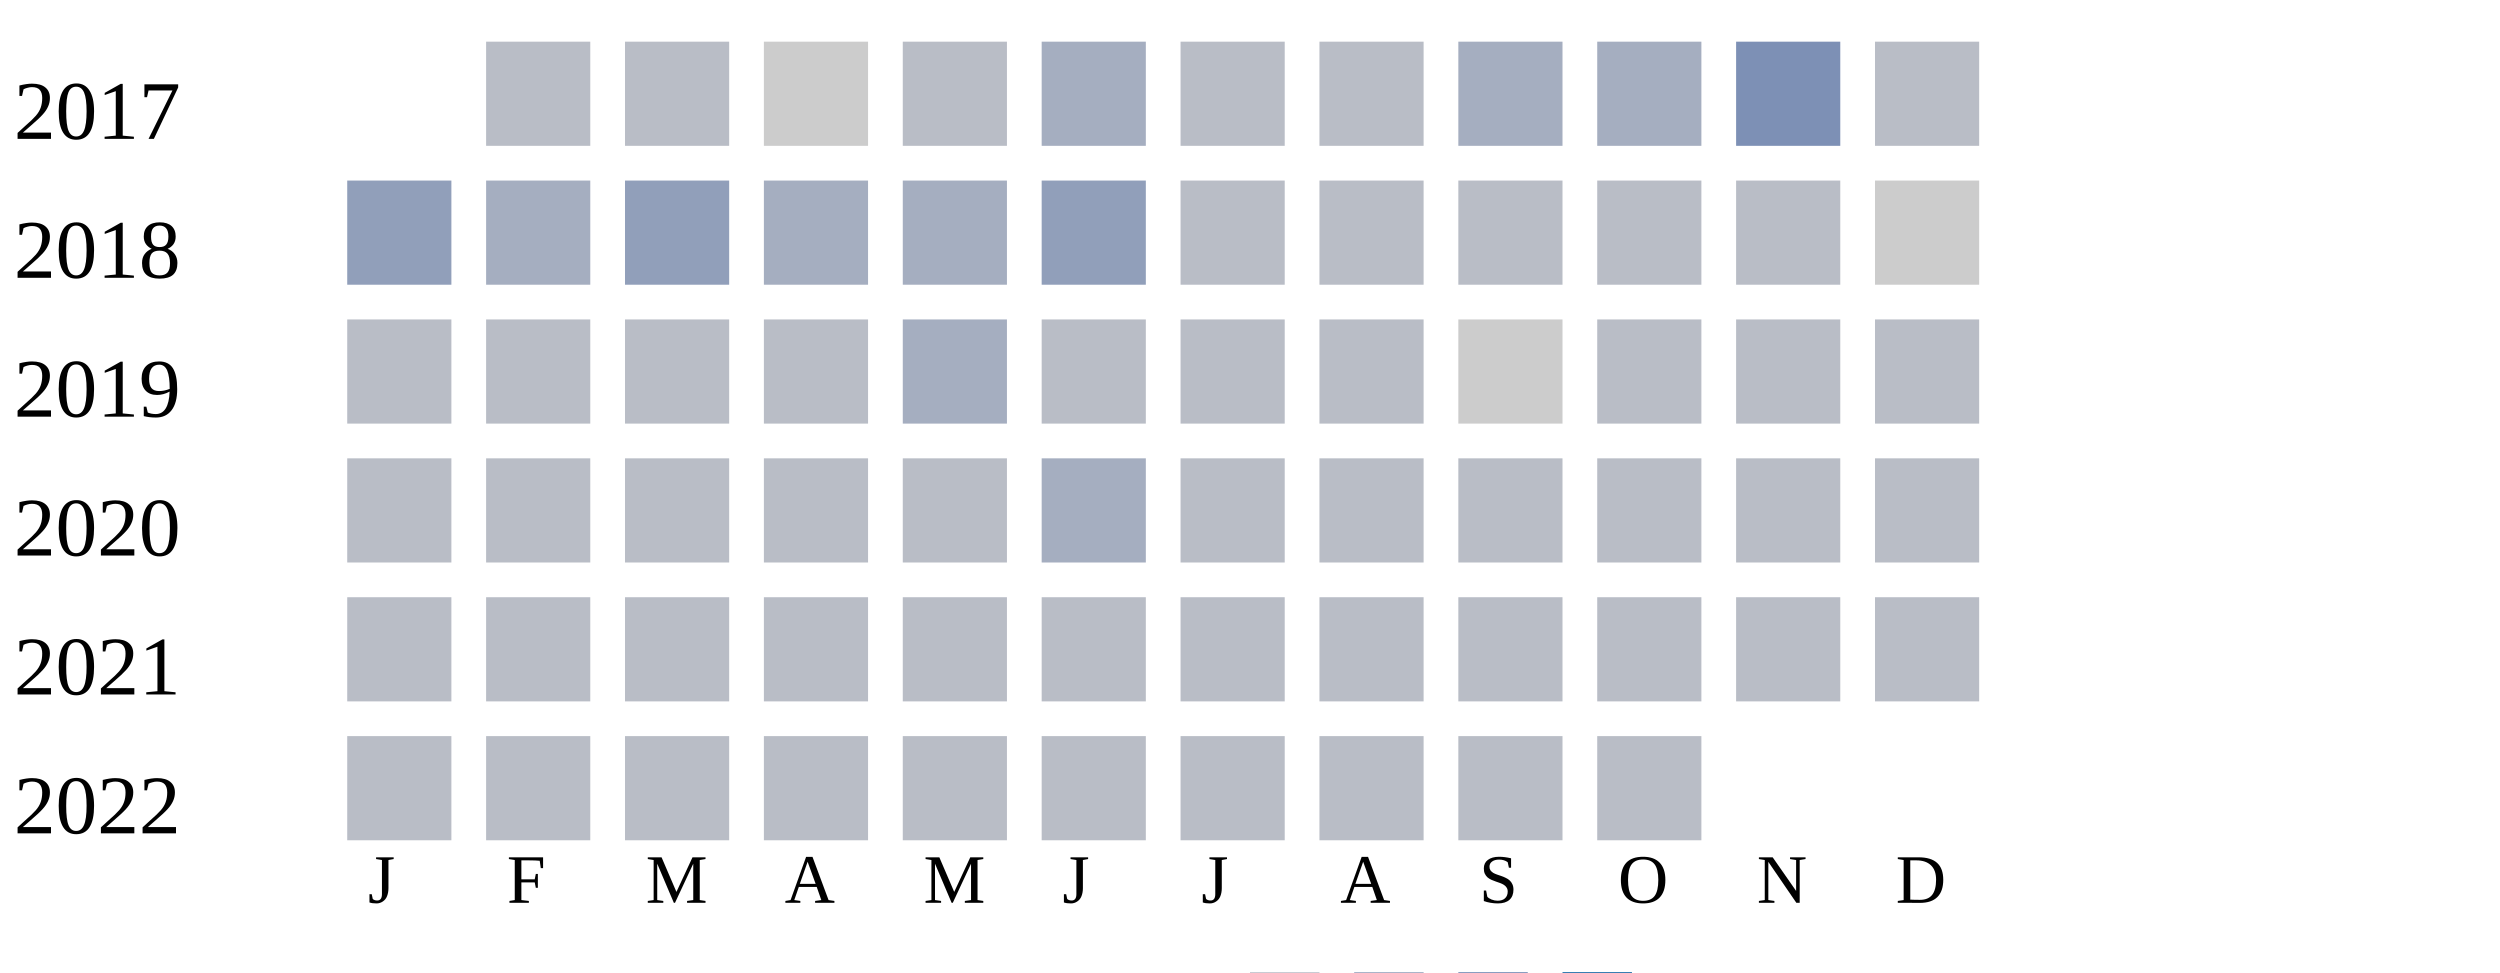
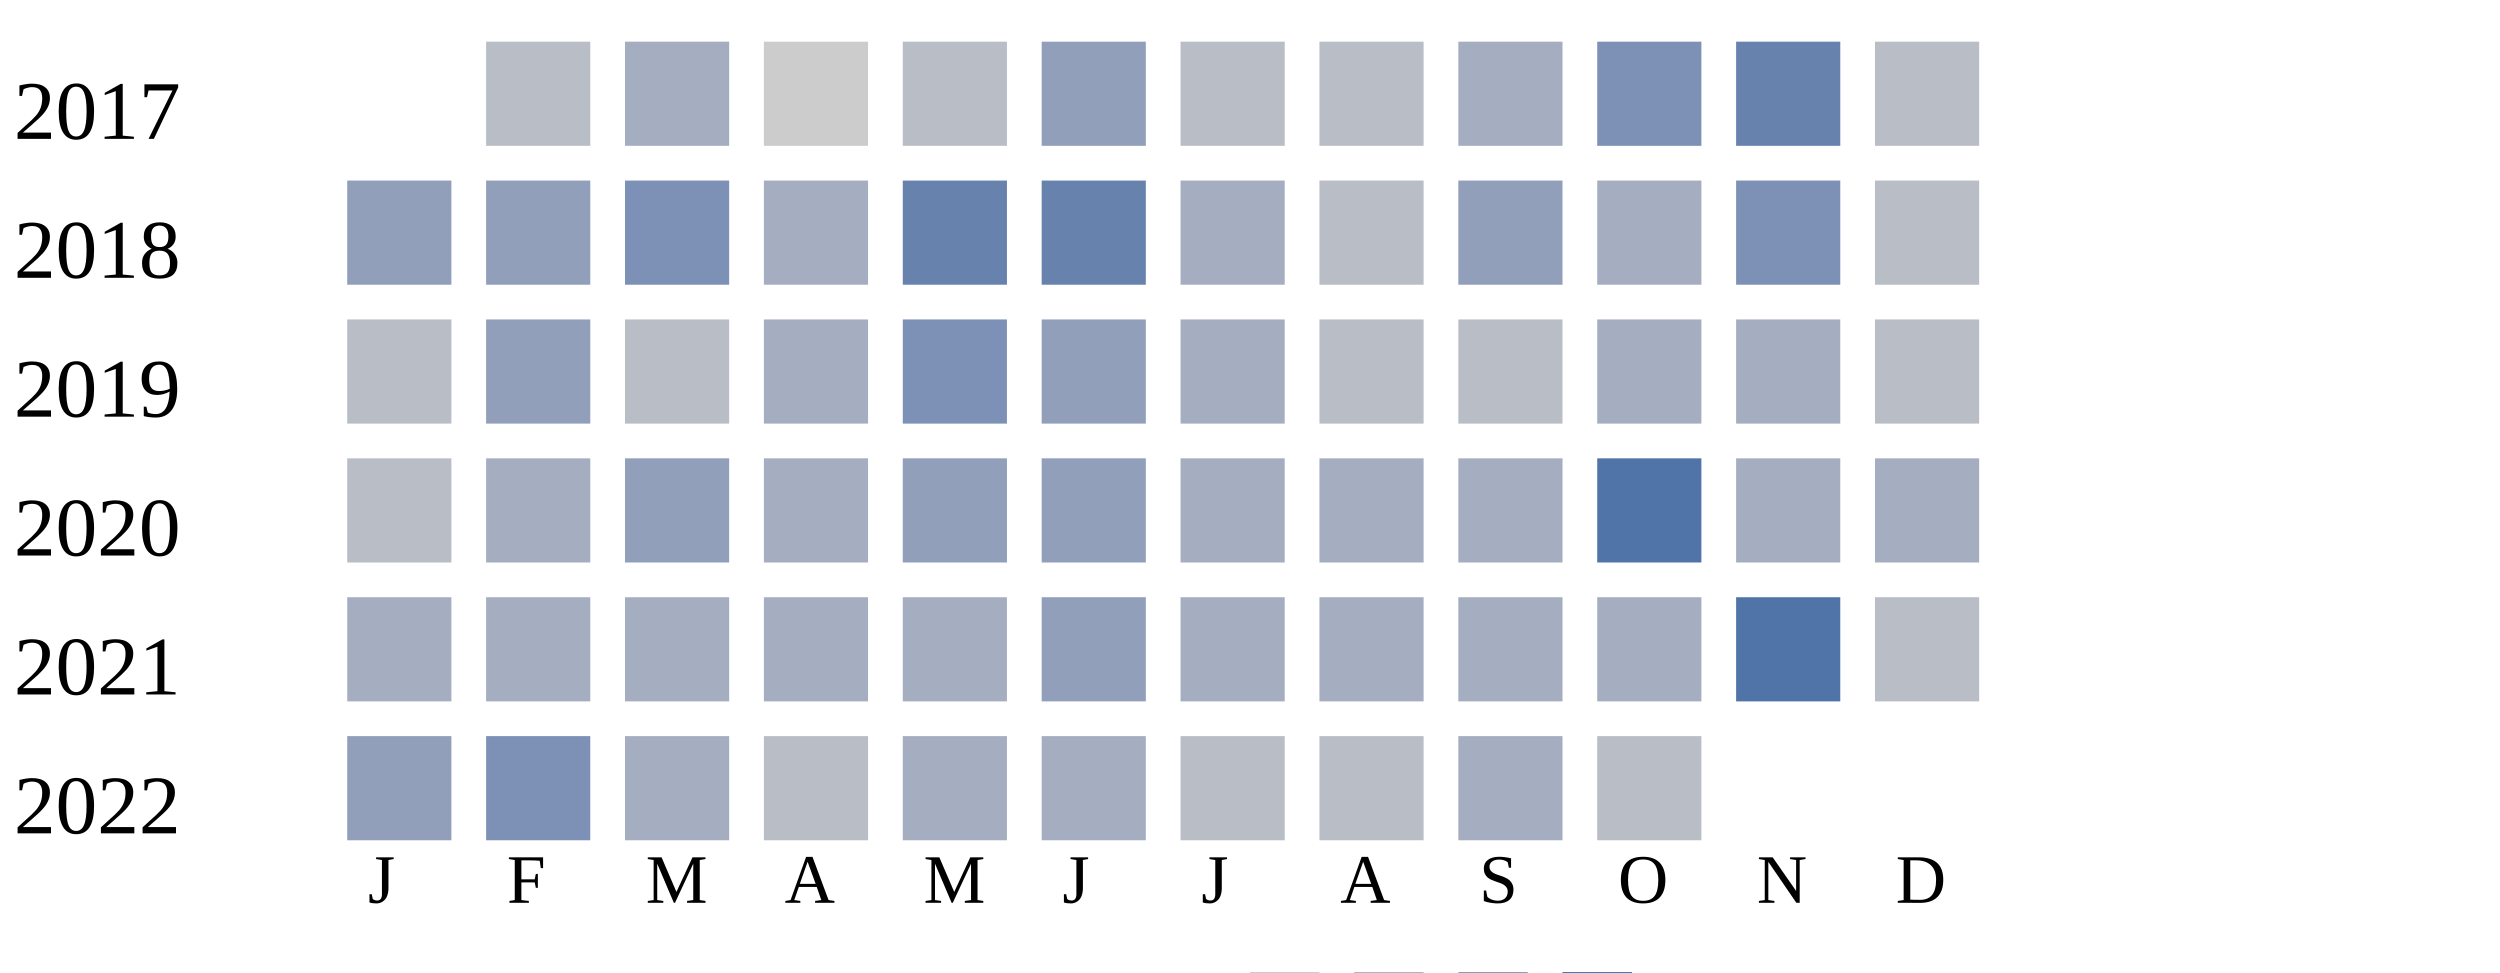
<svg xmlns="http://www.w3.org/2000/svg" width="360" height="140">
  <g transform="translate(0 0)">
    <text x="2" y="20">2017</text>
    <rect x="70" y="6" width="15" height="15" fill="#b9bdc6" />
-     <rect x="90" y="6" width="15" height="15" fill="#b9bdc6" />
+     <rect x="90" y="6" width="15" height="15" fill="#a5aec0" />
    <rect x="110" y="6" width="15" height="15" fill="#cccccc" />
    <rect x="130" y="6" width="15" height="15" fill="#b9bdc6" />
-     <rect x="150" y="6" width="15" height="15" fill="#a5aec0" />
+     <rect x="150" y="6" width="15" height="15" fill="#919fba" />
    <rect x="170" y="6" width="15" height="15" fill="#b9bdc6" />
    <rect x="190" y="6" width="15" height="15" fill="#b9bdc6" />
    <rect x="210" y="6" width="15" height="15" fill="#a5aec0" />
-     <rect x="230" y="6" width="15" height="15" fill="#a5aec0" />
-     <rect x="250" y="6" width="15" height="15" fill="#7d90b5" />
+     <rect x="230" y="6" width="15" height="15" fill="#7d90b5" />
+     <rect x="250" y="6" width="15" height="15" fill="#6882ae" />
    <rect x="270" y="6" width="15" height="15" fill="#b9bdc6" />
  </g>
  <g transform="translate(0 20)">
    <text x="2" y="20">2018</text>
    <rect x="50" y="6" width="15" height="15" fill="#919fba" />
-     <rect x="70" y="6" width="15" height="15" fill="#a5aec0" />
-     <rect x="90" y="6" width="15" height="15" fill="#919fba" />
+     <rect x="70" y="6" width="15" height="15" fill="#919fba" />
+     <rect x="90" y="6" width="15" height="15" fill="#7d90b5" />
    <rect x="110" y="6" width="15" height="15" fill="#a5aec0" />
-     <rect x="130" y="6" width="15" height="15" fill="#a5aec0" />
-     <rect x="150" y="6" width="15" height="15" fill="#919fba" />
-     <rect x="170" y="6" width="15" height="15" fill="#b9bdc6" />
+     <rect x="130" y="6" width="15" height="15" fill="#6882ae" />
+     <rect x="150" y="6" width="15" height="15" fill="#6882ae" />
+     <rect x="170" y="6" width="15" height="15" fill="#a5aec0" />
    <rect x="190" y="6" width="15" height="15" fill="#b9bdc6" />
-     <rect x="210" y="6" width="15" height="15" fill="#b9bdc6" />
-     <rect x="230" y="6" width="15" height="15" fill="#b9bdc6" />
-     <rect x="250" y="6" width="15" height="15" fill="#b9bdc6" />
-     <rect x="270" y="6" width="15" height="15" fill="#cccccc" />
+     <rect x="210" y="6" width="15" height="15" fill="#919fba" />
+     <rect x="230" y="6" width="15" height="15" fill="#a5aec0" />
+     <rect x="250" y="6" width="15" height="15" fill="#7d90b5" />
+     <rect x="270" y="6" width="15" height="15" fill="#b9bdc6" />
  </g>
  <g transform="translate(0 40)">
    <text x="2" y="20">2019</text>
    <rect x="50" y="6" width="15" height="15" fill="#b9bdc6" />
-     <rect x="70" y="6" width="15" height="15" fill="#b9bdc6" />
+     <rect x="70" y="6" width="15" height="15" fill="#919fba" />
    <rect x="90" y="6" width="15" height="15" fill="#b9bdc6" />
-     <rect x="110" y="6" width="15" height="15" fill="#b9bdc6" />
-     <rect x="130" y="6" width="15" height="15" fill="#a5aec0" />
-     <rect x="150" y="6" width="15" height="15" fill="#b9bdc6" />
-     <rect x="170" y="6" width="15" height="15" fill="#b9bdc6" />
+     <rect x="110" y="6" width="15" height="15" fill="#a5aec0" />
+     <rect x="130" y="6" width="15" height="15" fill="#7d90b5" />
+     <rect x="150" y="6" width="15" height="15" fill="#919fba" />
+     <rect x="170" y="6" width="15" height="15" fill="#a5aec0" />
    <rect x="190" y="6" width="15" height="15" fill="#b9bdc6" />
-     <rect x="210" y="6" width="15" height="15" fill="#cccccc" />
-     <rect x="230" y="6" width="15" height="15" fill="#b9bdc6" />
-     <rect x="250" y="6" width="15" height="15" fill="#b9bdc6" />
+     <rect x="210" y="6" width="15" height="15" fill="#b9bdc6" />
+     <rect x="230" y="6" width="15" height="15" fill="#a5aec0" />
+     <rect x="250" y="6" width="15" height="15" fill="#a5aec0" />
    <rect x="270" y="6" width="15" height="15" fill="#b9bdc6" />
  </g>
  <g transform="translate(0 60)">
    <text x="2" y="20">2020</text>
    <rect x="50" y="6" width="15" height="15" fill="#b9bdc6" />
-     <rect x="70" y="6" width="15" height="15" fill="#b9bdc6" />
-     <rect x="90" y="6" width="15" height="15" fill="#b9bdc6" />
-     <rect x="110" y="6" width="15" height="15" fill="#b9bdc6" />
-     <rect x="130" y="6" width="15" height="15" fill="#b9bdc6" />
-     <rect x="150" y="6" width="15" height="15" fill="#a5aec0" />
-     <rect x="170" y="6" width="15" height="15" fill="#b9bdc6" />
-     <rect x="190" y="6" width="15" height="15" fill="#b9bdc6" />
-     <rect x="210" y="6" width="15" height="15" fill="#b9bdc6" />
-     <rect x="230" y="6" width="15" height="15" fill="#b9bdc6" />
-     <rect x="250" y="6" width="15" height="15" fill="#b9bdc6" />
-     <rect x="270" y="6" width="15" height="15" fill="#b9bdc6" />
+     <rect x="70" y="6" width="15" height="15" fill="#a5aec0" />
+     <rect x="90" y="6" width="15" height="15" fill="#919fba" />
+     <rect x="110" y="6" width="15" height="15" fill="#a5aec0" />
+     <rect x="130" y="6" width="15" height="15" fill="#919fba" />
+     <rect x="150" y="6" width="15" height="15" fill="#919fba" />
+     <rect x="170" y="6" width="15" height="15" fill="#a5aec0" />
+     <rect x="190" y="6" width="15" height="15" fill="#a5aec0" />
+     <rect x="210" y="6" width="15" height="15" fill="#a5aec0" />
+     <rect x="230" y="6" width="15" height="15" fill="#5174a8" />
+     <rect x="250" y="6" width="15" height="15" fill="#a5aec0" />
+     <rect x="270" y="6" width="15" height="15" fill="#a5aec0" />
  </g>
  <g transform="translate(0 80)">
    <text x="2" y="20">2021</text>
-     <rect x="50" y="6" width="15" height="15" fill="#b9bdc6" />
-     <rect x="70" y="6" width="15" height="15" fill="#b9bdc6" />
-     <rect x="90" y="6" width="15" height="15" fill="#b9bdc6" />
-     <rect x="110" y="6" width="15" height="15" fill="#b9bdc6" />
-     <rect x="130" y="6" width="15" height="15" fill="#b9bdc6" />
-     <rect x="150" y="6" width="15" height="15" fill="#b9bdc6" />
-     <rect x="170" y="6" width="15" height="15" fill="#b9bdc6" />
-     <rect x="190" y="6" width="15" height="15" fill="#b9bdc6" />
-     <rect x="210" y="6" width="15" height="15" fill="#b9bdc6" />
-     <rect x="230" y="6" width="15" height="15" fill="#b9bdc6" />
-     <rect x="250" y="6" width="15" height="15" fill="#b9bdc6" />
+     <rect x="50" y="6" width="15" height="15" fill="#a5aec0" />
+     <rect x="70" y="6" width="15" height="15" fill="#a5aec0" />
+     <rect x="90" y="6" width="15" height="15" fill="#a5aec0" />
+     <rect x="110" y="6" width="15" height="15" fill="#a5aec0" />
+     <rect x="130" y="6" width="15" height="15" fill="#a5aec0" />
+     <rect x="150" y="6" width="15" height="15" fill="#919fba" />
+     <rect x="170" y="6" width="15" height="15" fill="#a5aec0" />
+     <rect x="190" y="6" width="15" height="15" fill="#a5aec0" />
+     <rect x="210" y="6" width="15" height="15" fill="#a5aec0" />
+     <rect x="230" y="6" width="15" height="15" fill="#a5aec0" />
+     <rect x="250" y="6" width="15" height="15" fill="#5174a8" />
    <rect x="270" y="6" width="15" height="15" fill="#b9bdc6" />
  </g>
  <g transform="translate(0 100)">
    <text x="2" y="20">2022</text>
-     <rect x="50" y="6" width="15" height="15" fill="#b9bdc6" />
-     <rect x="70" y="6" width="15" height="15" fill="#b9bdc6" />
-     <rect x="90" y="6" width="15" height="15" fill="#b9bdc6" />
+     <rect x="50" y="6" width="15" height="15" fill="#919fba" />
+     <rect x="70" y="6" width="15" height="15" fill="#7d90b5" />
+     <rect x="90" y="6" width="15" height="15" fill="#a5aec0" />
    <rect x="110" y="6" width="15" height="15" fill="#b9bdc6" />
-     <rect x="130" y="6" width="15" height="15" fill="#b9bdc6" />
-     <rect x="150" y="6" width="15" height="15" fill="#b9bdc6" />
+     <rect x="130" y="6" width="15" height="15" fill="#a5aec0" />
+     <rect x="150" y="6" width="15" height="15" fill="#a5aec0" />
    <rect x="170" y="6" width="15" height="15" fill="#b9bdc6" />
    <rect x="190" y="6" width="15" height="15" fill="#b9bdc6" />
-     <rect x="210" y="6" width="15" height="15" fill="#b9bdc6" />
+     <rect x="210" y="6" width="15" height="15" fill="#a5aec0" />
    <rect x="230" y="6" width="15" height="15" fill="#b9bdc6" />
  </g>
  <text style="font-size: 10px; text-align: center" x="53" y="130">J</text>
  <text style="font-size: 10px; text-align: center" x="73" y="130">F</text>
  <text style="font-size: 10px; text-align: center" x="93" y="130">M</text>
  <text style="font-size: 10px; text-align: center" x="113" y="130">A</text>
  <text style="font-size: 10px; text-align: center" x="133" y="130">M</text>
  <text style="font-size: 10px; text-align: center" x="153" y="130">J</text>
  <text style="font-size: 10px; text-align: center" x="173" y="130">J</text>
  <text style="font-size: 10px; text-align: center" x="193" y="130">A</text>
  <text style="font-size: 10px; text-align: center" x="213" y="130">S</text>
  <text style="font-size: 10px; text-align: center" x="233" y="130">O</text>
  <text style="font-size: 10px; text-align: center" x="253" y="130">N</text>
  <text style="font-size: 10px; text-align: center" x="273" y="130">D</text>
  <text style="font-size: 10px;" x="155" y="149">Less</text>
  <rect fill="#b9bdc6" width="10" height="10" x="180" y="140" />
  <rect fill="#919fba" width="10" height="10" x="195" y="140" />
  <rect fill="#6882ae" width="10" height="10" x="210" y="140" />
  <rect fill="#005a9c" width="10" height="10" x="225" y="140" />
  <text x="240" y="149" style="font-size: 10px;">More</text>
</svg>
